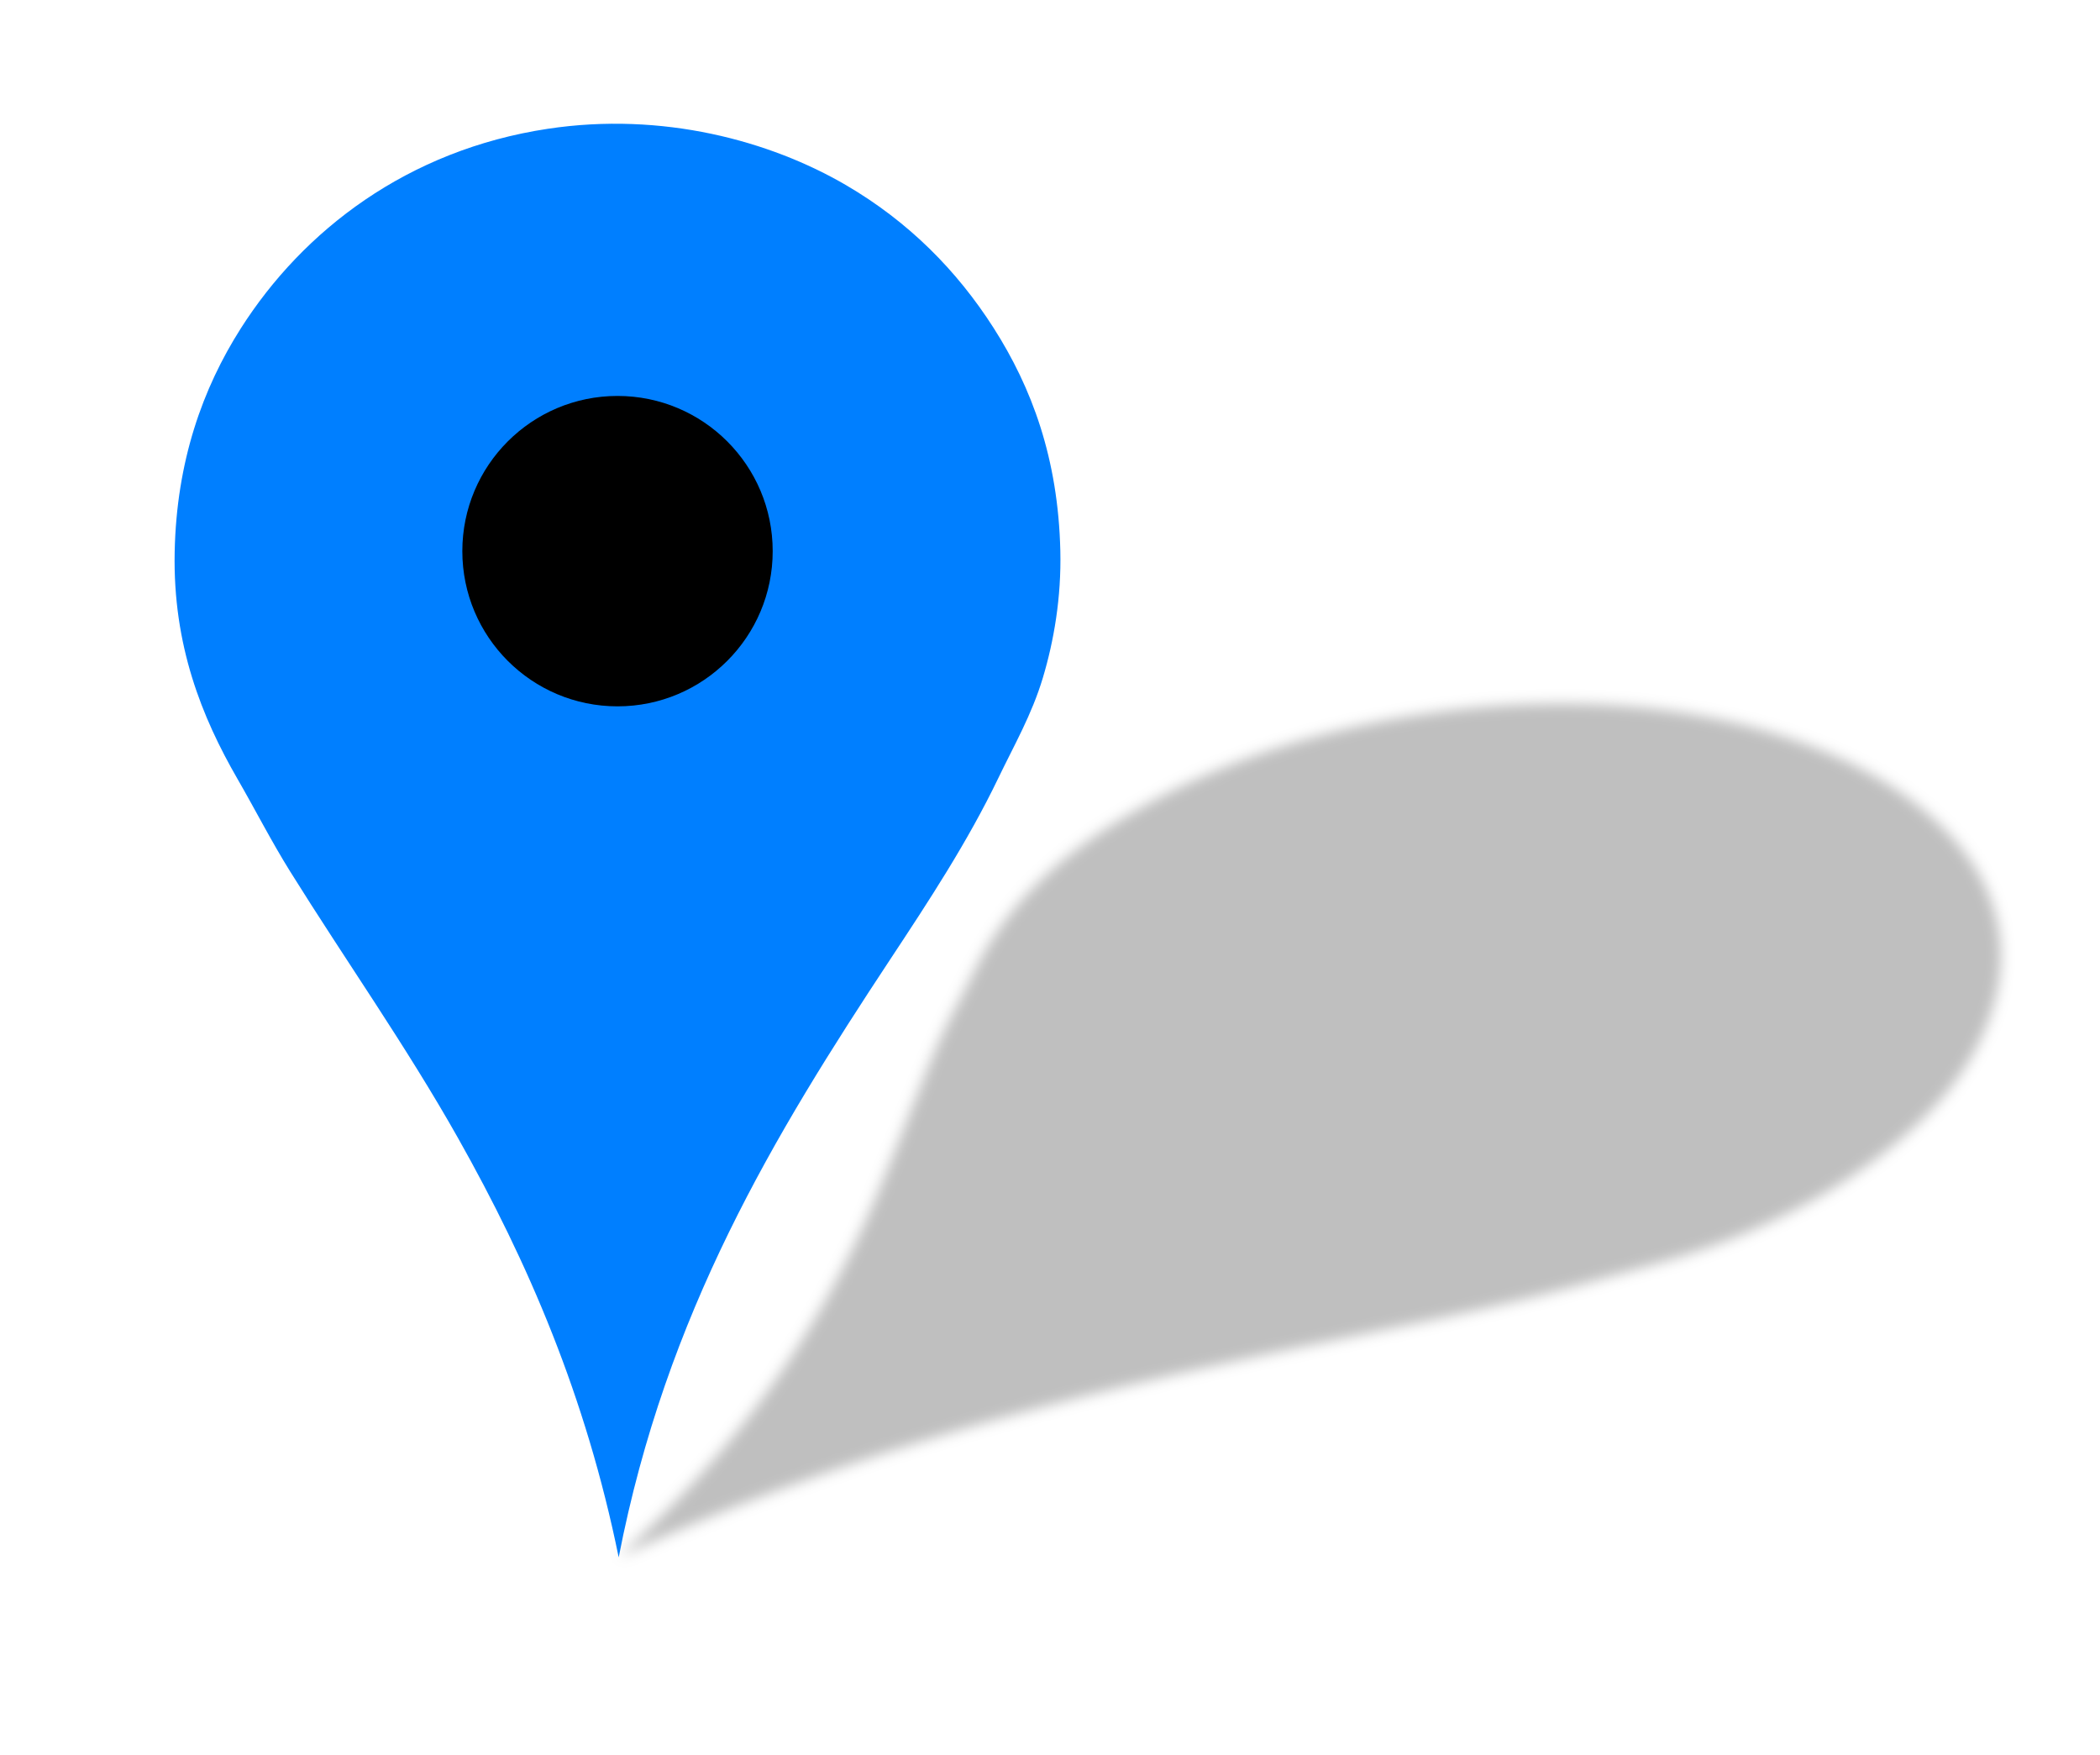
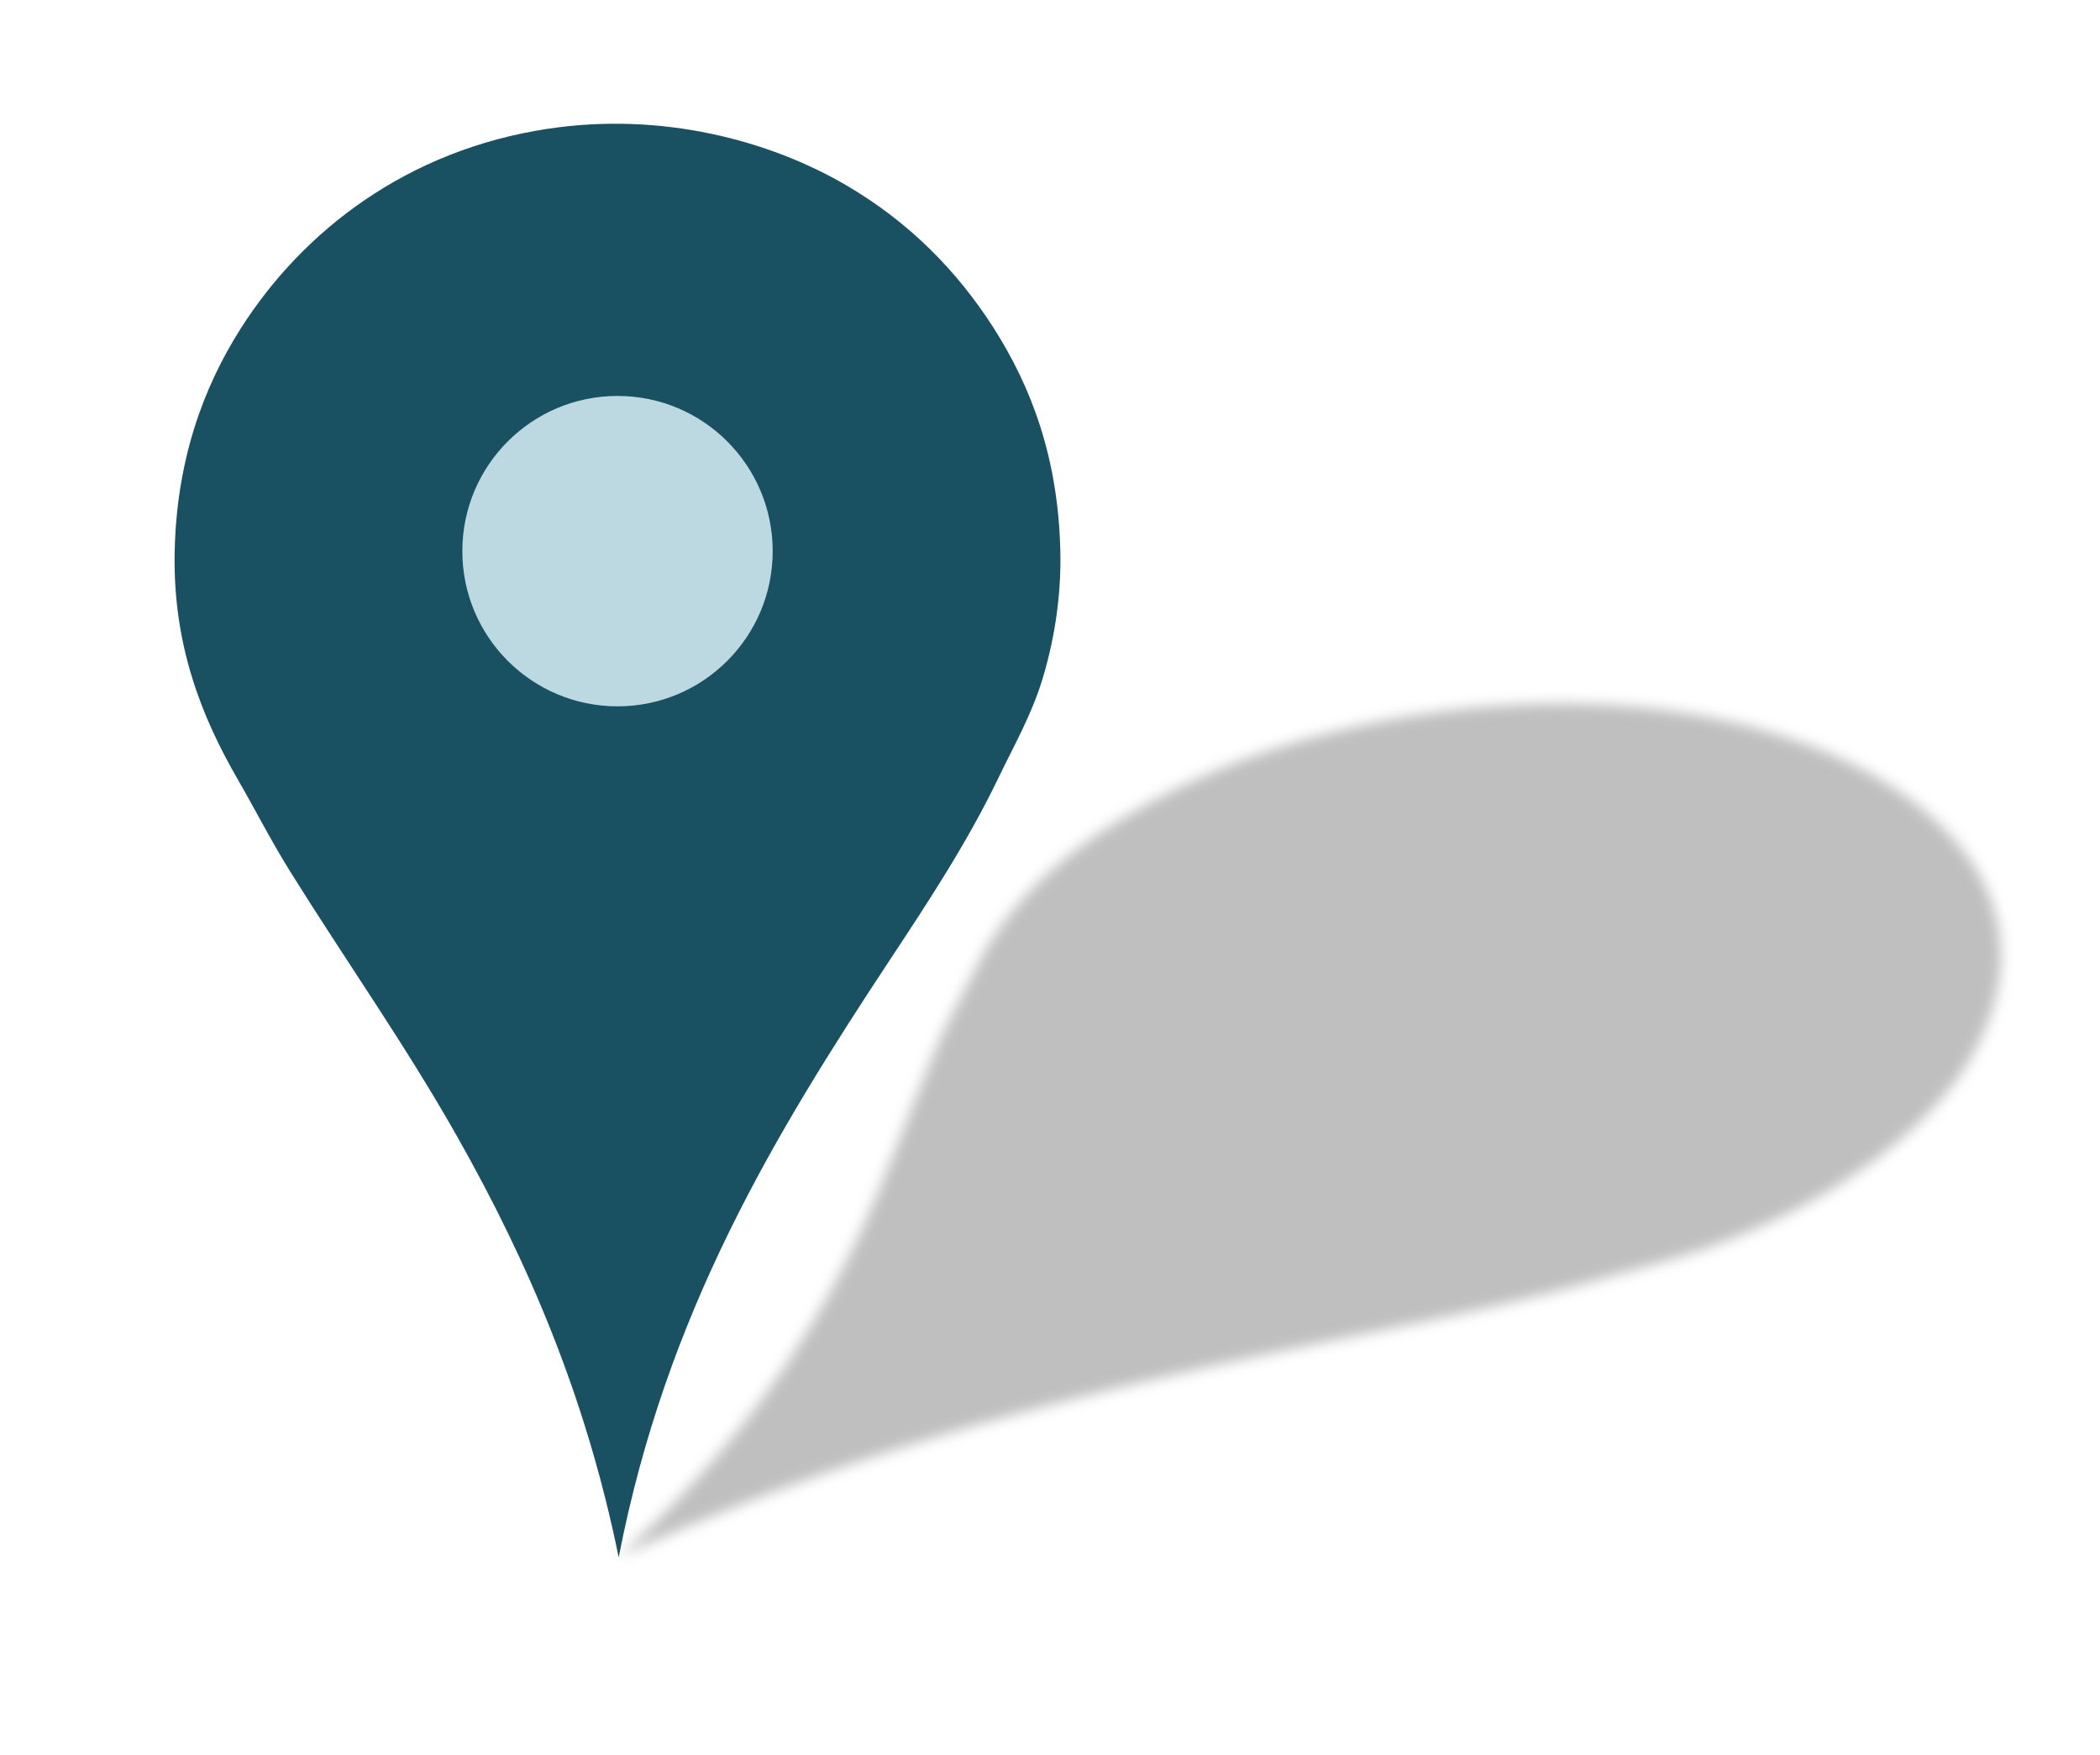
<svg xmlns="http://www.w3.org/2000/svg" width="2481" height="2073">
  <defs>
    <filter id="svg_3_blur" width="200%" height="200%" y="-50%" x="-50%">
      <feGaussianBlur stdDeviation="7.7" />
    </filter>
  </defs>
  <g>
-     <path id="svg_2" clip-rule="evenodd" fill="#007fff" fill-rule="evenodd" stroke-miterlimit="10" stroke-width="37" d="m730.94,1839.63c-38.766,-190.3 -107.116,-348.67 -189.903,-495.44c-61.407,-108.87 -132.544,-209.36 -198.364,-314.94c-21.972,-35.243 -40.934,-72.476 -62.047,-109.053c-42.216,-73.137 -76.444,-157.935 -74.269,-267.932c2.125,-107.473 33.208,-193.684 78.03,-264.172c73.719,-115.935 197.201,-210.989 362.884,-235.969c135.466,-20.424 262.475,14.082 352.543,66.748c73.596,43.038 130.596,100.527 173.916,168.28c45.22,70.716 76.36,154.26 78.97,263.232c1.34,55.83 -7.8,107.532 -20.68,150.418c-13.03,43.409 -33.99,79.695 -52.64,118.454c-36.41,75.659 -82.05,144.984 -127.86,214.344c-136.437,206.61 -264.496,417.31 -320.58,706.03z" />
-     <circle id="svg_4" clip-rule="evenodd" fill="#000000" fill-rule="evenodd" cx="729.546" cy="651.047" r="183.333" />
+     <path id="svg_2" clip-rule="evenodd" fill="#195163" fill-rule="evenodd" stroke-miterlimit="10" stroke-width="37" d="m730.94,1839.63c-38.766,-190.3 -107.116,-348.67 -189.903,-495.44c-61.407,-108.87 -132.544,-209.36 -198.364,-314.94c-21.972,-35.243 -40.934,-72.476 -62.047,-109.053c-42.216,-73.137 -76.444,-157.935 -74.269,-267.932c2.125,-107.473 33.208,-193.684 78.03,-264.172c73.719,-115.935 197.201,-210.989 362.884,-235.969c135.466,-20.424 262.475,14.082 352.543,66.748c73.596,43.038 130.596,100.527 173.916,168.28c45.22,70.716 76.36,154.26 78.97,263.232c1.34,55.83 -7.8,107.532 -20.68,150.418c-13.03,43.409 -33.99,79.695 -52.64,118.454c-36.41,75.659 -82.05,144.984 -127.86,214.344c-136.437,206.61 -264.496,417.31 -320.58,706.03z" />
+     <circle id="svg_4" clip-rule="evenodd" fill="#BCD9E2" fill-rule="evenodd" cx="729.546" cy="651.047" r="183.333" />
    <path id="svg_3" opacity="0.25" clip-rule="evenodd" fill="black" fill-rule="evenodd" d="m731.379,1838.955c131.604,-120.87 211.314,-235.98 269.141,-350.49c42.89,-84.95 70.54,-169.17 106.95,-254.06c12.16,-28.34 28.51,-56.57 42.52,-85.3c28.02,-57.45 72.66,-118.14 169.03,-178.1c94.16,-58.59 193.95,-93.756 291.58,-114.697c160.56,-34.442 344.28,-37.299 502.59,15.593c129.45,43.244 204.68,113.464 233.78,178.864c23.78,53.44 21.43,108.18 -1.04,163.1c-23.46,57.32 -69.57,116.07 -161.11,177.39c-46.9,31.42 -98.9,56.34 -146.41,74.87c-48.09,18.76 -96.6,30.39 -145.33,44.32c-95.12,27.19 -192.42,47.15 -289.89,67.08c-290.32,59.34 -577.25,124.32 -871.811,261.43z" filter="url(#svg_3_blur)" />
  </g>
</svg>
